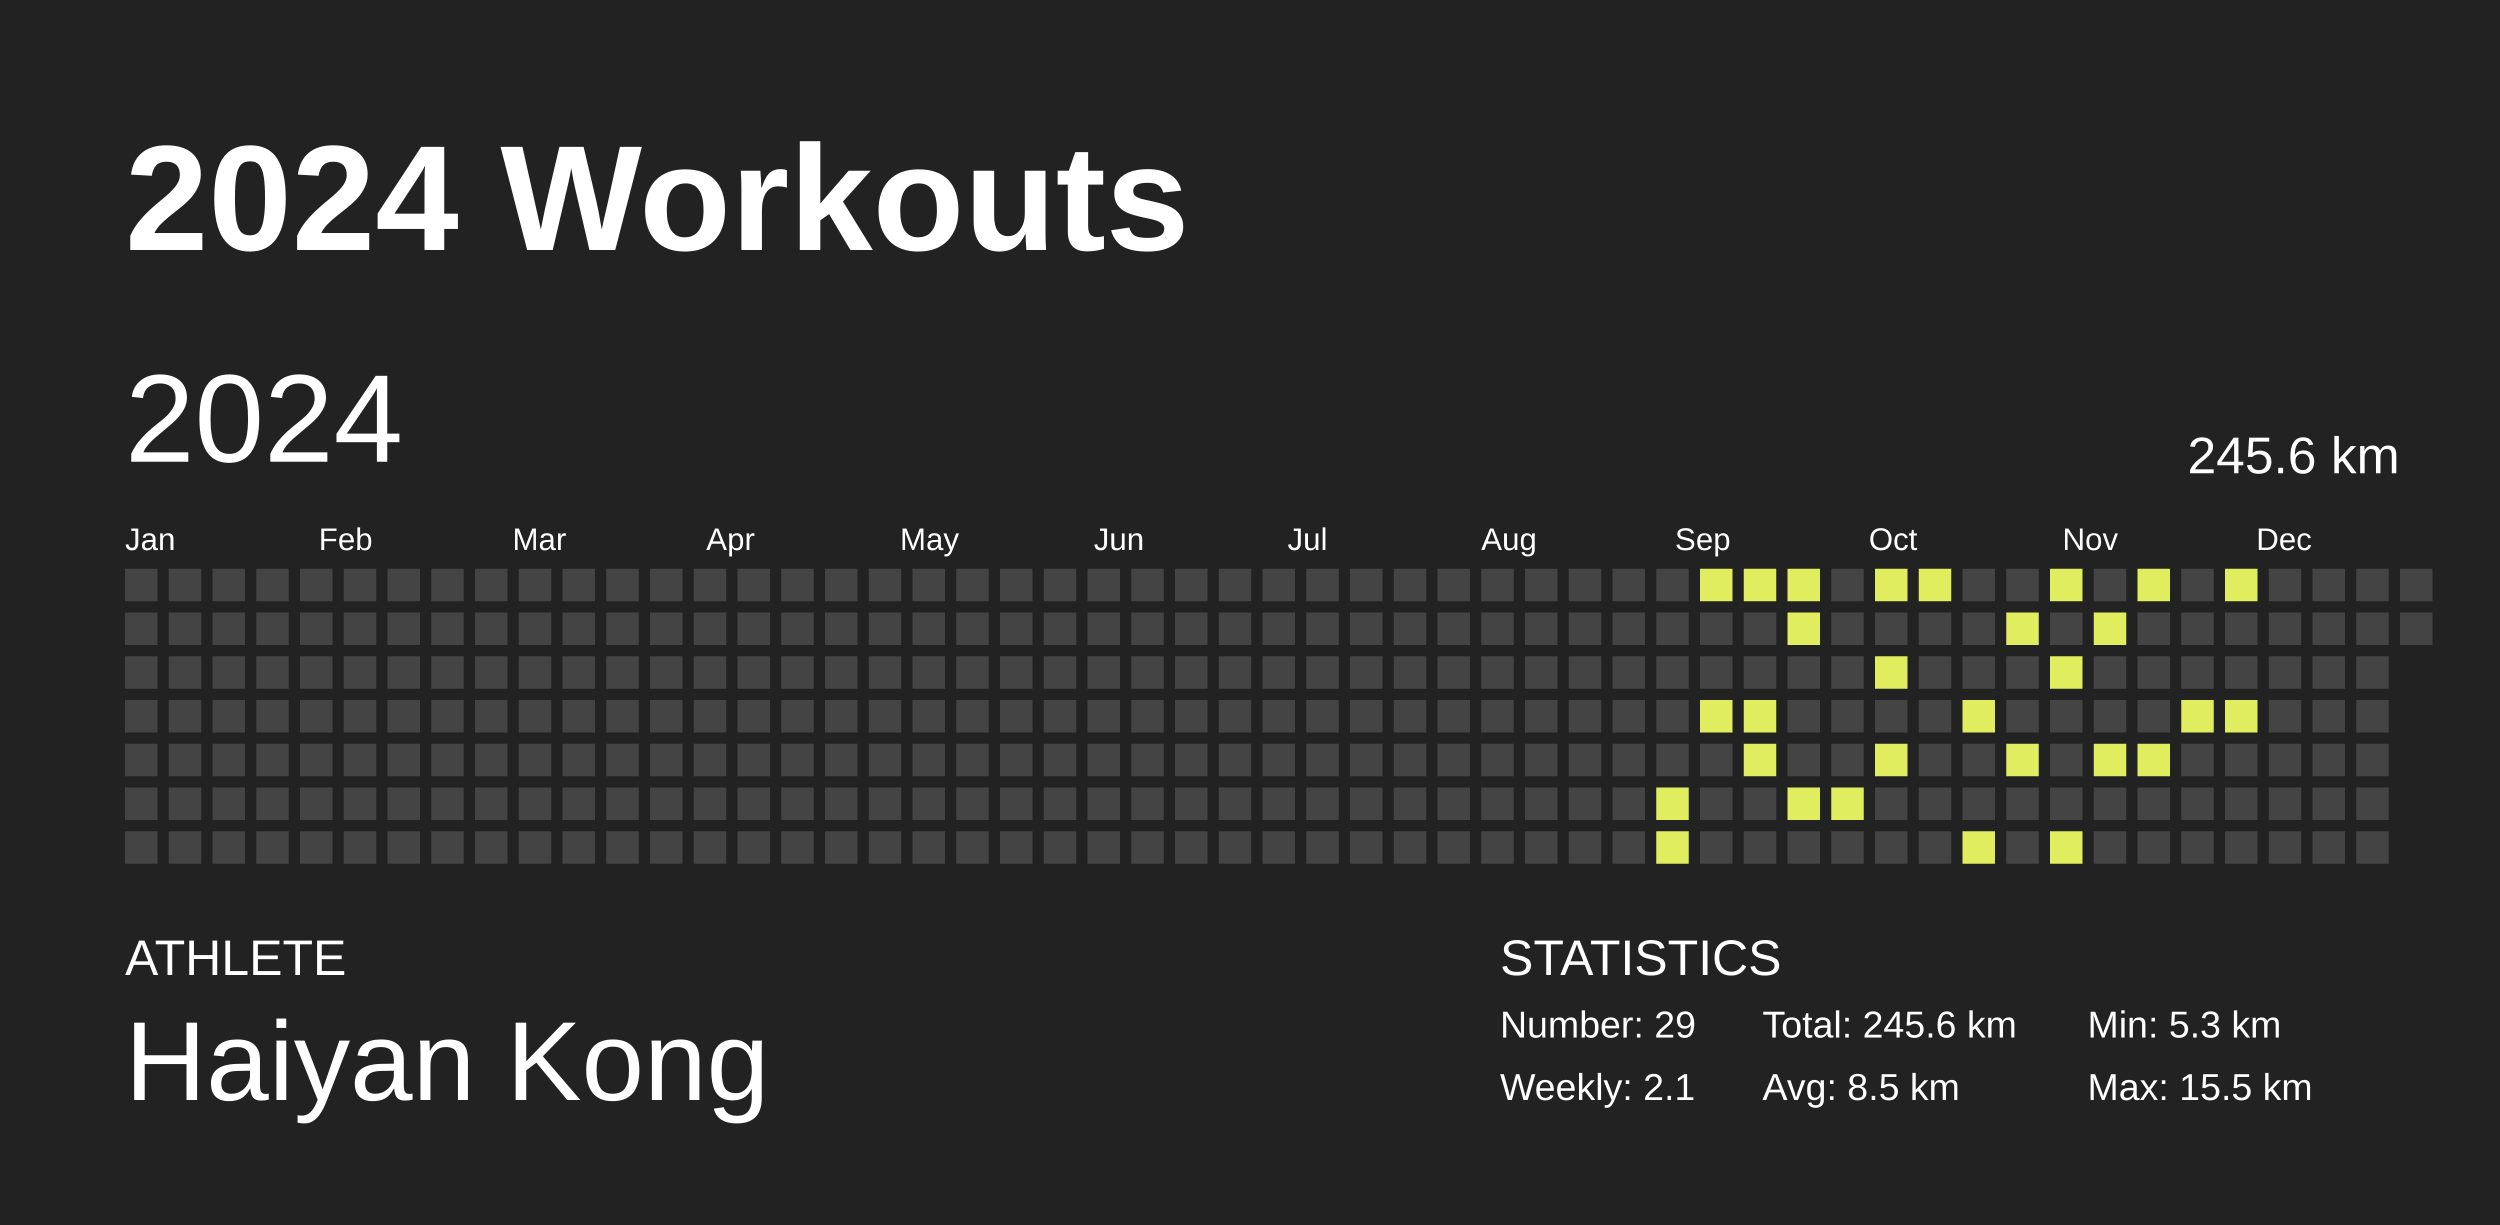
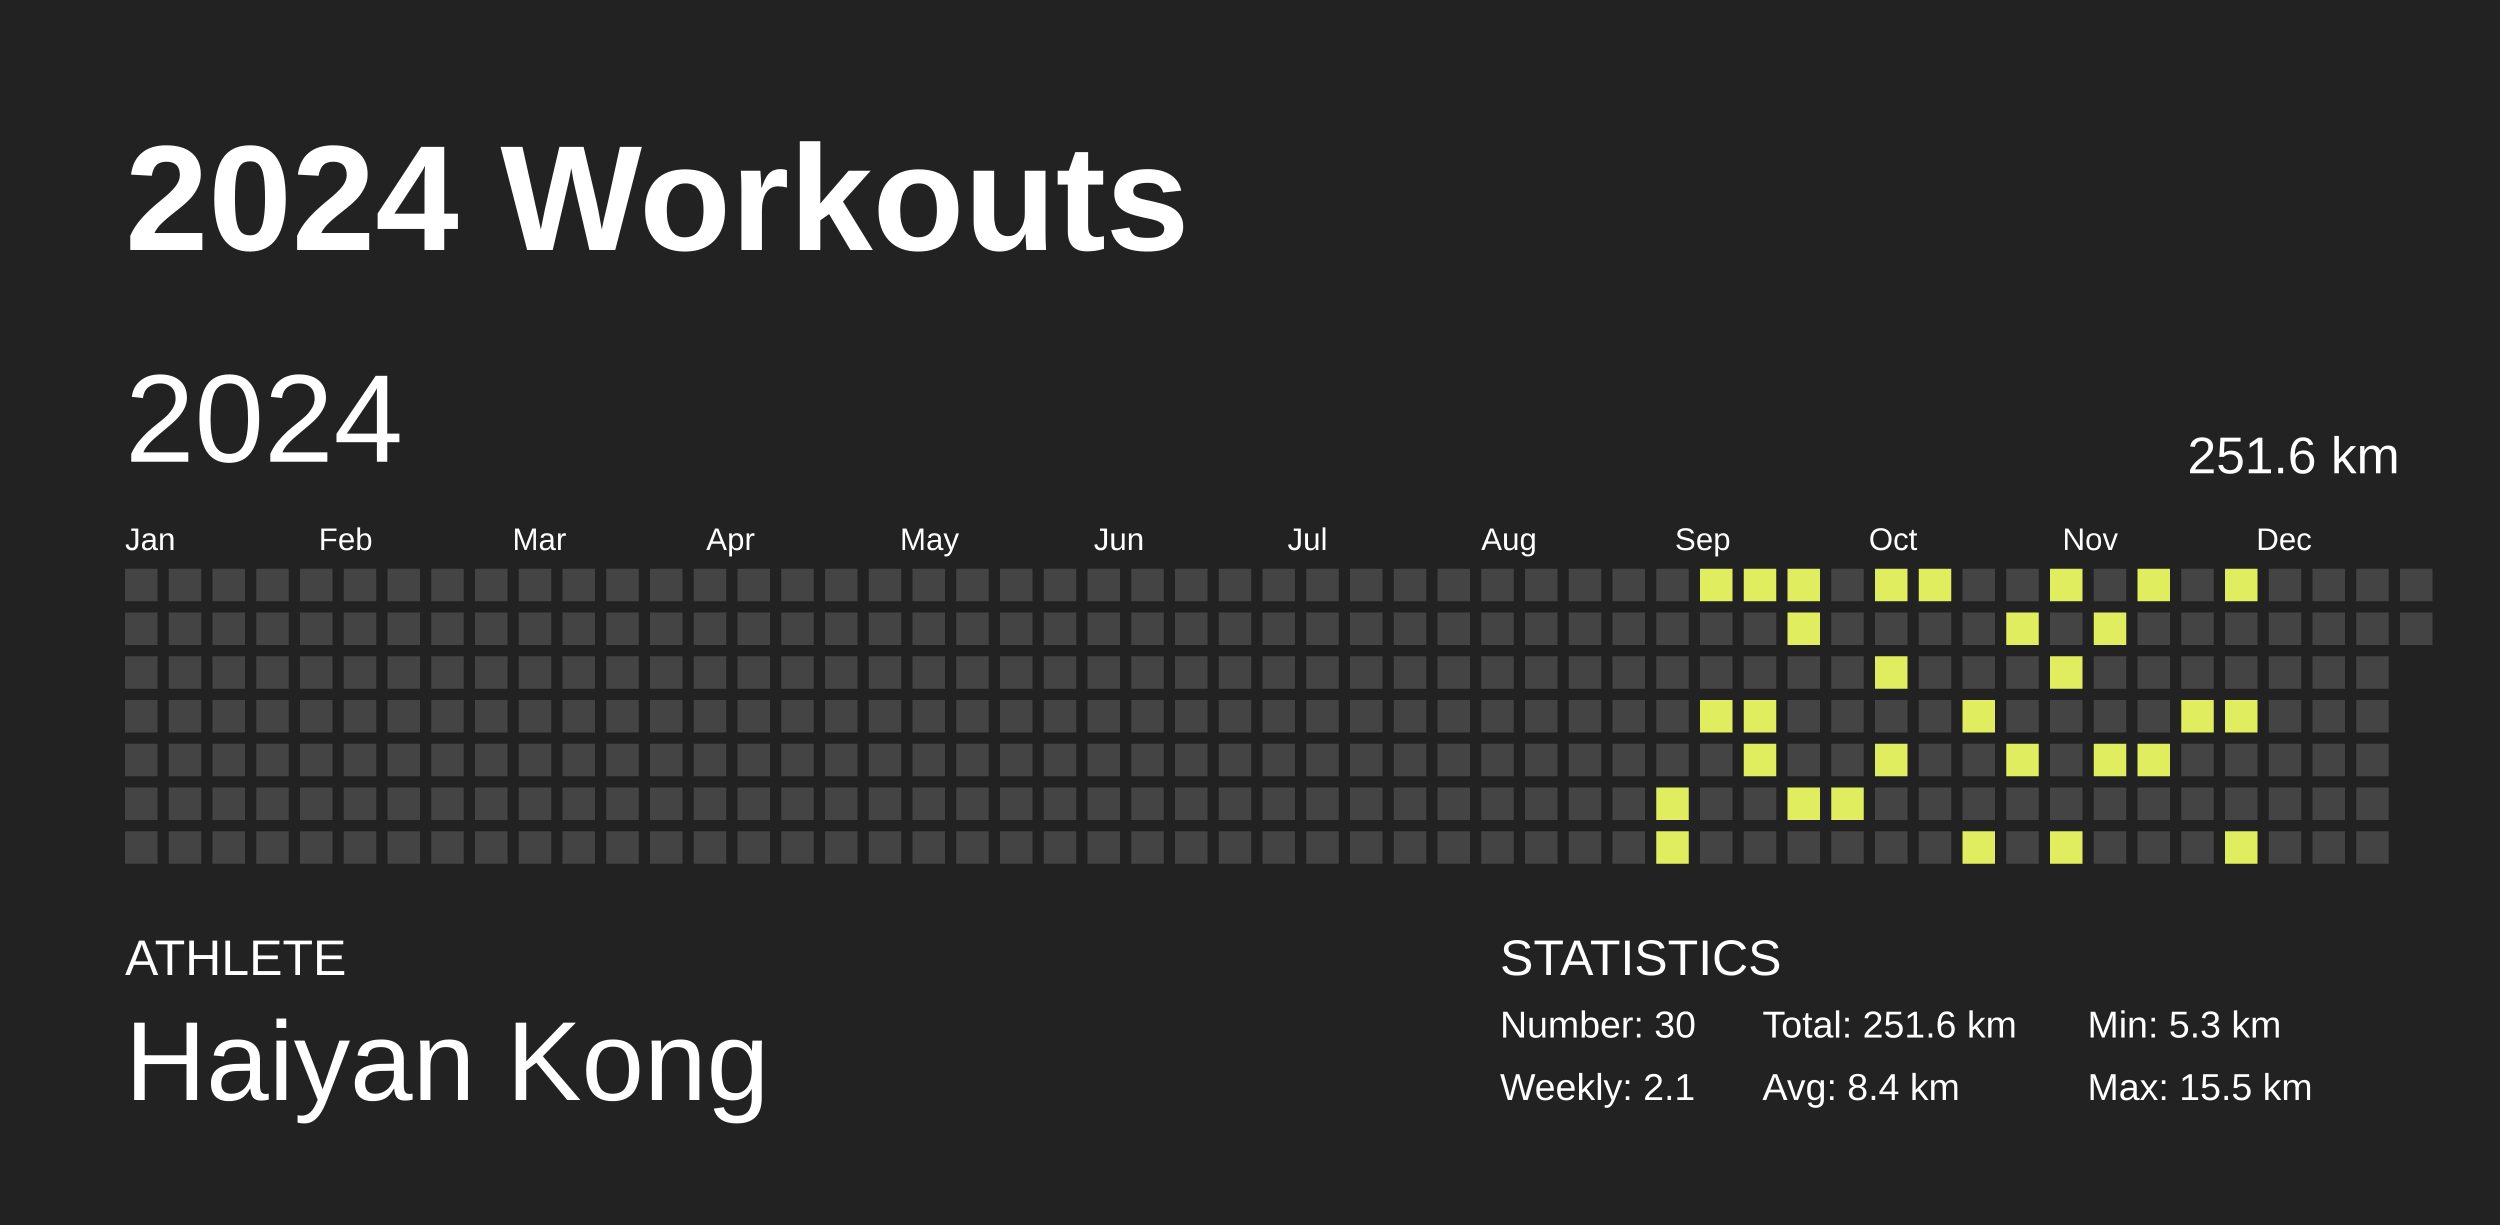
<svg xmlns="http://www.w3.org/2000/svg" baseProfile="full" height="98mm" version="1.1" viewBox="0,0,200,98" width="200mm">
  <defs />
  <rect fill="#222222" height="98" width="200" x="0" y="0" />
  <text fill="#FFFFFF" style="font-size:12px; font-family:Arial; font-weight:bold;" x="10" y="20">2024 Workouts</text>
  <text fill="#FFFFFF" style="font-size:4px; font-family:Arial" x="10" y="78">ATHLETE</text>
  <text fill="#FFFFFF" style="font-size:9px; font-family:Arial" x="10" y="88">Haiyan Kong</text>
  <text fill="#FFFFFF" style="font-size:4px; font-family:Arial" x="120" y="78">STATISTICS</text>
-   <text fill="#FFFFFF" style="font-size:3px; font-family:Arial" x="120" y="83">Number: 29</text>
+   <text fill="#FFFFFF" style="font-size:3px; font-family:Arial" x="120" y="83">Number: 30</text>
  <text fill="#FFFFFF" style="font-size:3px; font-family:Arial" x="120" y="88">Weekly: 2.1</text>
-   <text fill="#FFFFFF" style="font-size:3px; font-family:Arial" x="141" y="83">Total: 245.6 km</text>
-   <text fill="#FFFFFF" style="font-size:3px; font-family:Arial" x="141" y="88">Avg: 8.5 km</text>
+   <text fill="#FFFFFF" style="font-size:3px; font-family:Arial" x="141" y="83">Total: 251.6 km</text>
+   <text fill="#FFFFFF" style="font-size:3px; font-family:Arial" x="141" y="88">Avg: 8.4 km</text>
  <text fill="#FFFFFF" style="font-size:3px; font-family:Arial" x="167" y="83">Min: 5.3 km</text>
  <text fill="#FFFFFF" style="font-size:3px; font-family:Arial" x="167" y="88">Max: 15.5 km</text>
  <text dominant-baseline="hanging" fill="#FFFFFF" style="font-size:10.0px; font-family:Arial;" x="10" y="30">2024</text>
-   <text dominant-baseline="hanging" fill="#FFFFFF" style="font-size:4.125px; font-family:Arial;" x="175" y="35">245.6 km</text>
+   <text dominant-baseline="hanging" fill="#FFFFFF" style="font-size:4.125px; font-family:Arial;" x="175" y="35">251.6 km</text>
  <text fill="#FFFFFF" style="font-size:2.5px; font-family:Arial" x="10.0" y="44">Jan</text>
  <text fill="#FFFFFF" style="font-size:2.5px; font-family:Arial" x="25.5" y="44">Feb</text>
  <text fill="#FFFFFF" style="font-size:2.5px; font-family:Arial" x="41.0" y="44">Mar</text>
  <text fill="#FFFFFF" style="font-size:2.5px; font-family:Arial" x="56.5" y="44">Apr</text>
  <text fill="#FFFFFF" style="font-size:2.5px; font-family:Arial" x="72.0" y="44">May</text>
  <text fill="#FFFFFF" style="font-size:2.5px; font-family:Arial" x="87.5" y="44">Jun</text>
  <text fill="#FFFFFF" style="font-size:2.5px; font-family:Arial" x="103.0" y="44">Jul</text>
  <text fill="#FFFFFF" style="font-size:2.5px; font-family:Arial" x="118.5" y="44">Aug</text>
  <text fill="#FFFFFF" style="font-size:2.5px; font-family:Arial" x="134.0" y="44">Sep</text>
  <text fill="#FFFFFF" style="font-size:2.5px; font-family:Arial" x="149.5" y="44">Oct</text>
  <text fill="#FFFFFF" style="font-size:2.5px; font-family:Arial" x="165.0" y="44">Nov</text>
  <text fill="#FFFFFF" style="font-size:2.5px; font-family:Arial" x="180.5" y="44">Dec</text>
  <rect fill="#444444" height="2.6" width="2.6" x="10.0" y="45.5" />
  <rect fill="#444444" height="2.6" width="2.6" x="10.0" y="49.0" />
  <rect fill="#444444" height="2.6" width="2.6" x="10.0" y="52.5" />
  <rect fill="#444444" height="2.6" width="2.6" x="10.0" y="56.0" />
  <rect fill="#444444" height="2.6" width="2.6" x="10.0" y="59.5" />
  <rect fill="#444444" height="2.6" width="2.6" x="10.0" y="63.0" />
  <rect fill="#444444" height="2.6" width="2.6" x="10.0" y="66.5" />
  <rect fill="#444444" height="2.6" width="2.6" x="13.5" y="45.5" />
  <rect fill="#444444" height="2.6" width="2.6" x="13.5" y="49.0" />
  <rect fill="#444444" height="2.6" width="2.6" x="13.5" y="52.5" />
  <rect fill="#444444" height="2.6" width="2.6" x="13.5" y="56.0" />
  <rect fill="#444444" height="2.6" width="2.6" x="13.5" y="59.5" />
  <rect fill="#444444" height="2.6" width="2.6" x="13.5" y="63.0" />
  <rect fill="#444444" height="2.6" width="2.6" x="13.5" y="66.5" />
  <rect fill="#444444" height="2.6" width="2.6" x="17.0" y="45.5" />
  <rect fill="#444444" height="2.6" width="2.6" x="17.0" y="49.0" />
  <rect fill="#444444" height="2.6" width="2.6" x="17.0" y="52.5" />
  <rect fill="#444444" height="2.6" width="2.6" x="17.0" y="56.0" />
  <rect fill="#444444" height="2.6" width="2.6" x="17.0" y="59.5" />
  <rect fill="#444444" height="2.6" width="2.6" x="17.0" y="63.0" />
  <rect fill="#444444" height="2.6" width="2.6" x="17.0" y="66.5" />
  <rect fill="#444444" height="2.6" width="2.6" x="20.5" y="45.5" />
  <rect fill="#444444" height="2.6" width="2.6" x="20.5" y="49.0" />
  <rect fill="#444444" height="2.6" width="2.6" x="20.5" y="52.5" />
  <rect fill="#444444" height="2.6" width="2.6" x="20.5" y="56.0" />
  <rect fill="#444444" height="2.6" width="2.6" x="20.5" y="59.5" />
  <rect fill="#444444" height="2.6" width="2.6" x="20.5" y="63.0" />
  <rect fill="#444444" height="2.6" width="2.6" x="20.5" y="66.5" />
  <rect fill="#444444" height="2.6" width="2.6" x="24.0" y="45.5" />
  <rect fill="#444444" height="2.6" width="2.6" x="24.0" y="49.0" />
  <rect fill="#444444" height="2.6" width="2.6" x="24.0" y="52.5" />
  <rect fill="#444444" height="2.6" width="2.6" x="24.0" y="56.0" />
  <rect fill="#444444" height="2.6" width="2.6" x="24.0" y="59.5" />
  <rect fill="#444444" height="2.6" width="2.6" x="24.0" y="63.0" />
  <rect fill="#444444" height="2.6" width="2.6" x="24.0" y="66.5" />
  <rect fill="#444444" height="2.6" width="2.6" x="27.5" y="45.5" />
  <rect fill="#444444" height="2.6" width="2.6" x="27.5" y="49.0" />
  <rect fill="#444444" height="2.6" width="2.6" x="27.5" y="52.5" />
  <rect fill="#444444" height="2.6" width="2.6" x="27.5" y="56.0" />
  <rect fill="#444444" height="2.6" width="2.6" x="27.5" y="59.5" />
  <rect fill="#444444" height="2.6" width="2.6" x="27.5" y="63.0" />
  <rect fill="#444444" height="2.6" width="2.6" x="27.5" y="66.5" />
  <rect fill="#444444" height="2.6" width="2.6" x="31.0" y="45.5" />
  <rect fill="#444444" height="2.6" width="2.6" x="31.0" y="49.0" />
  <rect fill="#444444" height="2.6" width="2.6" x="31.0" y="52.5" />
  <rect fill="#444444" height="2.6" width="2.6" x="31.0" y="56.0" />
  <rect fill="#444444" height="2.6" width="2.6" x="31.0" y="59.5" />
  <rect fill="#444444" height="2.6" width="2.6" x="31.0" y="63.0" />
  <rect fill="#444444" height="2.6" width="2.6" x="31.0" y="66.5" />
  <rect fill="#444444" height="2.6" width="2.6" x="34.5" y="45.5" />
  <rect fill="#444444" height="2.6" width="2.6" x="34.5" y="49.0" />
  <rect fill="#444444" height="2.6" width="2.6" x="34.5" y="52.5" />
  <rect fill="#444444" height="2.6" width="2.6" x="34.5" y="56.0" />
  <rect fill="#444444" height="2.6" width="2.6" x="34.5" y="59.5" />
  <rect fill="#444444" height="2.6" width="2.6" x="34.5" y="63.0" />
  <rect fill="#444444" height="2.6" width="2.6" x="34.5" y="66.5" />
  <rect fill="#444444" height="2.6" width="2.6" x="38.0" y="45.5" />
  <rect fill="#444444" height="2.6" width="2.6" x="38.0" y="49.0" />
  <rect fill="#444444" height="2.6" width="2.6" x="38.0" y="52.5" />
  <rect fill="#444444" height="2.6" width="2.6" x="38.0" y="56.0" />
  <rect fill="#444444" height="2.6" width="2.6" x="38.0" y="59.5" />
  <rect fill="#444444" height="2.6" width="2.6" x="38.0" y="63.0" />
  <rect fill="#444444" height="2.6" width="2.6" x="38.0" y="66.5" />
  <rect fill="#444444" height="2.6" width="2.6" x="41.5" y="45.5" />
  <rect fill="#444444" height="2.6" width="2.6" x="41.5" y="49.0" />
  <rect fill="#444444" height="2.6" width="2.6" x="41.5" y="52.5" />
  <rect fill="#444444" height="2.6" width="2.6" x="41.5" y="56.0" />
  <rect fill="#444444" height="2.6" width="2.6" x="41.5" y="59.5" />
  <rect fill="#444444" height="2.6" width="2.6" x="41.5" y="63.0" />
  <rect fill="#444444" height="2.6" width="2.6" x="41.5" y="66.5" />
  <rect fill="#444444" height="2.6" width="2.6" x="45.0" y="45.5" />
  <rect fill="#444444" height="2.6" width="2.6" x="45.0" y="49.0" />
  <rect fill="#444444" height="2.6" width="2.6" x="45.0" y="52.5" />
  <rect fill="#444444" height="2.6" width="2.6" x="45.0" y="56.0" />
  <rect fill="#444444" height="2.6" width="2.6" x="45.0" y="59.5" />
  <rect fill="#444444" height="2.6" width="2.6" x="45.0" y="63.0" />
  <rect fill="#444444" height="2.6" width="2.6" x="45.0" y="66.5" />
  <rect fill="#444444" height="2.6" width="2.6" x="48.5" y="45.5" />
  <rect fill="#444444" height="2.6" width="2.6" x="48.5" y="49.0" />
  <rect fill="#444444" height="2.6" width="2.6" x="48.5" y="52.5" />
  <rect fill="#444444" height="2.6" width="2.6" x="48.5" y="56.0" />
  <rect fill="#444444" height="2.6" width="2.6" x="48.5" y="59.5" />
  <rect fill="#444444" height="2.6" width="2.6" x="48.5" y="63.0" />
  <rect fill="#444444" height="2.6" width="2.6" x="48.5" y="66.5" />
  <rect fill="#444444" height="2.6" width="2.6" x="52.0" y="45.5" />
  <rect fill="#444444" height="2.6" width="2.6" x="52.0" y="49.0" />
  <rect fill="#444444" height="2.6" width="2.6" x="52.0" y="52.5" />
  <rect fill="#444444" height="2.6" width="2.6" x="52.0" y="56.0" />
  <rect fill="#444444" height="2.6" width="2.6" x="52.0" y="59.5" />
  <rect fill="#444444" height="2.6" width="2.6" x="52.0" y="63.0" />
  <rect fill="#444444" height="2.6" width="2.6" x="52.0" y="66.5" />
  <rect fill="#444444" height="2.6" width="2.6" x="55.5" y="45.5" />
  <rect fill="#444444" height="2.6" width="2.6" x="55.5" y="49.0" />
  <rect fill="#444444" height="2.6" width="2.6" x="55.5" y="52.5" />
  <rect fill="#444444" height="2.6" width="2.6" x="55.5" y="56.0" />
  <rect fill="#444444" height="2.6" width="2.6" x="55.5" y="59.5" />
  <rect fill="#444444" height="2.6" width="2.6" x="55.5" y="63.0" />
  <rect fill="#444444" height="2.6" width="2.6" x="55.5" y="66.5" />
  <rect fill="#444444" height="2.6" width="2.6" x="59.0" y="45.5" />
  <rect fill="#444444" height="2.6" width="2.6" x="59.0" y="49.0" />
  <rect fill="#444444" height="2.6" width="2.6" x="59.0" y="52.5" />
  <rect fill="#444444" height="2.6" width="2.6" x="59.0" y="56.0" />
  <rect fill="#444444" height="2.6" width="2.6" x="59.0" y="59.5" />
  <rect fill="#444444" height="2.6" width="2.6" x="59.0" y="63.0" />
  <rect fill="#444444" height="2.6" width="2.6" x="59.0" y="66.5" />
  <rect fill="#444444" height="2.6" width="2.6" x="62.5" y="45.5" />
  <rect fill="#444444" height="2.6" width="2.6" x="62.5" y="49.0" />
  <rect fill="#444444" height="2.6" width="2.6" x="62.5" y="52.5" />
  <rect fill="#444444" height="2.6" width="2.6" x="62.5" y="56.0" />
  <rect fill="#444444" height="2.6" width="2.6" x="62.5" y="59.5" />
  <rect fill="#444444" height="2.6" width="2.6" x="62.5" y="63.0" />
  <rect fill="#444444" height="2.6" width="2.6" x="62.5" y="66.5" />
  <rect fill="#444444" height="2.6" width="2.6" x="66.0" y="45.5" />
  <rect fill="#444444" height="2.6" width="2.6" x="66.0" y="49.0" />
  <rect fill="#444444" height="2.6" width="2.6" x="66.0" y="52.5" />
  <rect fill="#444444" height="2.6" width="2.6" x="66.0" y="56.0" />
  <rect fill="#444444" height="2.6" width="2.6" x="66.0" y="59.5" />
  <rect fill="#444444" height="2.6" width="2.6" x="66.0" y="63.0" />
  <rect fill="#444444" height="2.6" width="2.6" x="66.0" y="66.5" />
  <rect fill="#444444" height="2.6" width="2.6" x="69.5" y="45.5" />
  <rect fill="#444444" height="2.6" width="2.6" x="69.5" y="49.0" />
  <rect fill="#444444" height="2.6" width="2.6" x="69.5" y="52.5" />
  <rect fill="#444444" height="2.6" width="2.6" x="69.5" y="56.0" />
  <rect fill="#444444" height="2.6" width="2.6" x="69.5" y="59.5" />
  <rect fill="#444444" height="2.6" width="2.6" x="69.5" y="63.0" />
  <rect fill="#444444" height="2.6" width="2.6" x="69.5" y="66.5" />
  <rect fill="#444444" height="2.6" width="2.6" x="73.0" y="45.5" />
  <rect fill="#444444" height="2.6" width="2.6" x="73.0" y="49.0" />
  <rect fill="#444444" height="2.6" width="2.6" x="73.0" y="52.5" />
  <rect fill="#444444" height="2.6" width="2.6" x="73.0" y="56.0" />
  <rect fill="#444444" height="2.6" width="2.6" x="73.0" y="59.5" />
  <rect fill="#444444" height="2.6" width="2.6" x="73.0" y="63.0" />
  <rect fill="#444444" height="2.6" width="2.6" x="73.0" y="66.5" />
  <rect fill="#444444" height="2.6" width="2.6" x="76.5" y="45.5" />
  <rect fill="#444444" height="2.6" width="2.6" x="76.5" y="49.0" />
  <rect fill="#444444" height="2.6" width="2.6" x="76.5" y="52.5" />
  <rect fill="#444444" height="2.6" width="2.6" x="76.5" y="56.0" />
  <rect fill="#444444" height="2.6" width="2.6" x="76.5" y="59.5" />
  <rect fill="#444444" height="2.6" width="2.6" x="76.5" y="63.0" />
  <rect fill="#444444" height="2.6" width="2.6" x="76.5" y="66.5" />
  <rect fill="#444444" height="2.6" width="2.6" x="80.0" y="45.5" />
  <rect fill="#444444" height="2.6" width="2.6" x="80.0" y="49.0" />
  <rect fill="#444444" height="2.6" width="2.6" x="80.0" y="52.5" />
  <rect fill="#444444" height="2.6" width="2.6" x="80.0" y="56.0" />
  <rect fill="#444444" height="2.6" width="2.6" x="80.0" y="59.5" />
  <rect fill="#444444" height="2.6" width="2.6" x="80.0" y="63.0" />
  <rect fill="#444444" height="2.6" width="2.6" x="80.0" y="66.5" />
  <rect fill="#444444" height="2.6" width="2.6" x="83.5" y="45.5" />
  <rect fill="#444444" height="2.6" width="2.6" x="83.5" y="49.0" />
  <rect fill="#444444" height="2.6" width="2.6" x="83.5" y="52.5" />
  <rect fill="#444444" height="2.6" width="2.6" x="83.5" y="56.0" />
  <rect fill="#444444" height="2.6" width="2.6" x="83.5" y="59.5" />
  <rect fill="#444444" height="2.6" width="2.6" x="83.5" y="63.0" />
  <rect fill="#444444" height="2.6" width="2.6" x="83.5" y="66.5" />
  <rect fill="#444444" height="2.6" width="2.6" x="87.0" y="45.5" />
  <rect fill="#444444" height="2.6" width="2.6" x="87.0" y="49.0" />
  <rect fill="#444444" height="2.6" width="2.6" x="87.0" y="52.5" />
  <rect fill="#444444" height="2.6" width="2.6" x="87.0" y="56.0" />
  <rect fill="#444444" height="2.6" width="2.6" x="87.0" y="59.5" />
  <rect fill="#444444" height="2.6" width="2.6" x="87.0" y="63.0" />
  <rect fill="#444444" height="2.6" width="2.6" x="87.0" y="66.5" />
  <rect fill="#444444" height="2.6" width="2.6" x="90.5" y="45.5" />
  <rect fill="#444444" height="2.6" width="2.6" x="90.5" y="49.0" />
  <rect fill="#444444" height="2.6" width="2.6" x="90.5" y="52.5" />
  <rect fill="#444444" height="2.6" width="2.6" x="90.5" y="56.0" />
  <rect fill="#444444" height="2.6" width="2.6" x="90.5" y="59.5" />
  <rect fill="#444444" height="2.6" width="2.6" x="90.5" y="63.0" />
  <rect fill="#444444" height="2.6" width="2.6" x="90.5" y="66.5" />
  <rect fill="#444444" height="2.6" width="2.6" x="94.0" y="45.5" />
  <rect fill="#444444" height="2.6" width="2.6" x="94.0" y="49.0" />
  <rect fill="#444444" height="2.6" width="2.6" x="94.0" y="52.5" />
  <rect fill="#444444" height="2.6" width="2.6" x="94.0" y="56.0" />
  <rect fill="#444444" height="2.6" width="2.6" x="94.0" y="59.5" />
  <rect fill="#444444" height="2.6" width="2.6" x="94.0" y="63.0" />
  <rect fill="#444444" height="2.6" width="2.6" x="94.0" y="66.5" />
  <rect fill="#444444" height="2.6" width="2.6" x="97.5" y="45.5" />
  <rect fill="#444444" height="2.6" width="2.6" x="97.5" y="49.0" />
  <rect fill="#444444" height="2.6" width="2.6" x="97.5" y="52.5" />
  <rect fill="#444444" height="2.6" width="2.6" x="97.5" y="56.0" />
  <rect fill="#444444" height="2.6" width="2.6" x="97.5" y="59.5" />
  <rect fill="#444444" height="2.6" width="2.6" x="97.5" y="63.0" />
  <rect fill="#444444" height="2.6" width="2.6" x="97.5" y="66.5" />
  <rect fill="#444444" height="2.6" width="2.6" x="101.0" y="45.5" />
  <rect fill="#444444" height="2.6" width="2.6" x="101.0" y="49.0" />
  <rect fill="#444444" height="2.6" width="2.6" x="101.0" y="52.5" />
  <rect fill="#444444" height="2.6" width="2.6" x="101.0" y="56.0" />
  <rect fill="#444444" height="2.6" width="2.6" x="101.0" y="59.5" />
  <rect fill="#444444" height="2.6" width="2.6" x="101.0" y="63.0" />
  <rect fill="#444444" height="2.6" width="2.6" x="101.0" y="66.5" />
  <rect fill="#444444" height="2.6" width="2.6" x="104.5" y="45.5" />
  <rect fill="#444444" height="2.6" width="2.6" x="104.5" y="49.0" />
  <rect fill="#444444" height="2.6" width="2.6" x="104.5" y="52.5" />
  <rect fill="#444444" height="2.6" width="2.6" x="104.5" y="56.0" />
  <rect fill="#444444" height="2.6" width="2.6" x="104.5" y="59.5" />
  <rect fill="#444444" height="2.6" width="2.6" x="104.5" y="63.0" />
  <rect fill="#444444" height="2.6" width="2.6" x="104.5" y="66.5" />
  <rect fill="#444444" height="2.6" width="2.6" x="108.0" y="45.5" />
  <rect fill="#444444" height="2.6" width="2.6" x="108.0" y="49.0" />
  <rect fill="#444444" height="2.6" width="2.6" x="108.0" y="52.5" />
  <rect fill="#444444" height="2.6" width="2.6" x="108.0" y="56.0" />
  <rect fill="#444444" height="2.6" width="2.6" x="108.0" y="59.5" />
  <rect fill="#444444" height="2.6" width="2.6" x="108.0" y="63.0" />
  <rect fill="#444444" height="2.6" width="2.6" x="108.0" y="66.5" />
  <rect fill="#444444" height="2.6" width="2.6" x="111.5" y="45.5" />
  <rect fill="#444444" height="2.6" width="2.6" x="111.5" y="49.0" />
  <rect fill="#444444" height="2.6" width="2.6" x="111.5" y="52.5" />
  <rect fill="#444444" height="2.6" width="2.6" x="111.5" y="56.0" />
  <rect fill="#444444" height="2.6" width="2.6" x="111.5" y="59.5" />
  <rect fill="#444444" height="2.6" width="2.6" x="111.5" y="63.0" />
  <rect fill="#444444" height="2.6" width="2.6" x="111.5" y="66.5" />
  <rect fill="#444444" height="2.6" width="2.6" x="115.0" y="45.5" />
  <rect fill="#444444" height="2.6" width="2.6" x="115.0" y="49.0" />
  <rect fill="#444444" height="2.6" width="2.6" x="115.0" y="52.5" />
  <rect fill="#444444" height="2.6" width="2.6" x="115.0" y="56.0" />
  <rect fill="#444444" height="2.6" width="2.6" x="115.0" y="59.5" />
  <rect fill="#444444" height="2.6" width="2.6" x="115.0" y="63.0" />
  <rect fill="#444444" height="2.6" width="2.6" x="115.0" y="66.5" />
  <rect fill="#444444" height="2.6" width="2.6" x="118.5" y="45.5" />
  <rect fill="#444444" height="2.6" width="2.6" x="118.5" y="49.0" />
  <rect fill="#444444" height="2.6" width="2.6" x="118.5" y="52.5" />
  <rect fill="#444444" height="2.6" width="2.6" x="118.5" y="56.0" />
  <rect fill="#444444" height="2.6" width="2.6" x="118.5" y="59.5" />
  <rect fill="#444444" height="2.6" width="2.6" x="118.5" y="63.0" />
  <rect fill="#444444" height="2.6" width="2.6" x="118.5" y="66.5" />
  <rect fill="#444444" height="2.6" width="2.6" x="122.0" y="45.5" />
  <rect fill="#444444" height="2.6" width="2.6" x="122.0" y="49.0" />
  <rect fill="#444444" height="2.6" width="2.6" x="122.0" y="52.5" />
  <rect fill="#444444" height="2.6" width="2.6" x="122.0" y="56.0" />
  <rect fill="#444444" height="2.6" width="2.6" x="122.0" y="59.5" />
  <rect fill="#444444" height="2.6" width="2.6" x="122.0" y="63.0" />
  <rect fill="#444444" height="2.6" width="2.6" x="122.0" y="66.5" />
  <rect fill="#444444" height="2.6" width="2.6" x="125.5" y="45.5" />
  <rect fill="#444444" height="2.6" width="2.6" x="125.5" y="49.0" />
  <rect fill="#444444" height="2.6" width="2.6" x="125.5" y="52.5" />
  <rect fill="#444444" height="2.6" width="2.6" x="125.5" y="56.0" />
  <rect fill="#444444" height="2.6" width="2.6" x="125.5" y="59.5" />
  <rect fill="#444444" height="2.6" width="2.6" x="125.5" y="63.0" />
  <rect fill="#444444" height="2.6" width="2.6" x="125.5" y="66.5" />
  <rect fill="#444444" height="2.6" width="2.6" x="129.0" y="45.5" />
  <rect fill="#444444" height="2.6" width="2.6" x="129.0" y="49.0" />
  <rect fill="#444444" height="2.6" width="2.6" x="129.0" y="52.5" />
  <rect fill="#444444" height="2.6" width="2.6" x="129.0" y="56.0" />
  <rect fill="#444444" height="2.6" width="2.6" x="129.0" y="59.5" />
  <rect fill="#444444" height="2.6" width="2.6" x="129.0" y="63.0" />
  <rect fill="#444444" height="2.6" width="2.6" x="129.0" y="66.5" />
  <rect fill="#444444" height="2.6" width="2.6" x="132.5" y="45.5" />
  <rect fill="#444444" height="2.6" width="2.6" x="132.5" y="49.0" />
  <rect fill="#444444" height="2.6" width="2.6" x="132.5" y="52.5" />
  <rect fill="#444444" height="2.6" width="2.6" x="132.5" y="56.0" />
  <rect fill="#444444" height="2.6" width="2.6" x="132.5" y="59.5" />
  <rect fill="#e0ed5e" height="2.6" width="2.6" x="132.5" y="63.0" />
  <rect fill="#e0ed5e" height="2.6" width="2.6" x="132.5" y="66.5" />
  <rect fill="#e0ed5e" height="2.6" width="2.6" x="136.0" y="45.5" />
  <rect fill="#444444" height="2.6" width="2.6" x="136.0" y="49.0" />
  <rect fill="#444444" height="2.6" width="2.6" x="136.0" y="52.5" />
  <rect fill="#e0ed5e" height="2.6" width="2.6" x="136.0" y="56.0" />
  <rect fill="#444444" height="2.6" width="2.6" x="136.0" y="59.5" />
  <rect fill="#444444" height="2.6" width="2.6" x="136.0" y="63.0" />
  <rect fill="#444444" height="2.6" width="2.6" x="136.0" y="66.5" />
  <rect fill="#e0ed5e" height="2.6" width="2.6" x="139.5" y="45.5" />
  <rect fill="#444444" height="2.6" width="2.6" x="139.5" y="49.0" />
  <rect fill="#444444" height="2.6" width="2.6" x="139.5" y="52.5" />
  <rect fill="#e0ed5e" height="2.6" width="2.6" x="139.5" y="56.0" />
  <rect fill="#e0ed5e" height="2.6" width="2.6" x="139.5" y="59.5" />
  <rect fill="#444444" height="2.6" width="2.6" x="139.5" y="63.0" />
  <rect fill="#444444" height="2.6" width="2.6" x="139.5" y="66.5" />
  <rect fill="#e0ed5e" height="2.6" width="2.6" x="143.0" y="45.5" />
  <rect fill="#e0ed5e" height="2.6" width="2.6" x="143.0" y="49.0" />
  <rect fill="#444444" height="2.6" width="2.6" x="143.0" y="52.5" />
  <rect fill="#444444" height="2.6" width="2.6" x="143.0" y="56.0" />
  <rect fill="#444444" height="2.6" width="2.6" x="143.0" y="59.5" />
  <rect fill="#e0ed5e" height="2.6" width="2.6" x="143.0" y="63.0" />
  <rect fill="#444444" height="2.6" width="2.6" x="143.0" y="66.5" />
  <rect fill="#444444" height="2.6" width="2.6" x="146.5" y="45.5" />
  <rect fill="#444444" height="2.6" width="2.6" x="146.5" y="49.0" />
  <rect fill="#444444" height="2.6" width="2.6" x="146.5" y="52.5" />
  <rect fill="#444444" height="2.6" width="2.6" x="146.5" y="56.0" />
  <rect fill="#444444" height="2.6" width="2.6" x="146.5" y="59.5" />
  <rect fill="#e0ed5e" height="2.6" width="2.6" x="146.5" y="63.0" />
  <rect fill="#444444" height="2.6" width="2.6" x="146.5" y="66.5" />
  <rect fill="#e0ed5e" height="2.6" width="2.6" x="150.0" y="45.5" />
  <rect fill="#444444" height="2.6" width="2.6" x="150.0" y="49.0" />
  <rect fill="#e0ed5e" height="2.6" width="2.6" x="150.0" y="52.5" />
  <rect fill="#444444" height="2.6" width="2.6" x="150.0" y="56.0" />
  <rect fill="#e0ed5e" height="2.6" width="2.6" x="150.0" y="59.5" />
  <rect fill="#444444" height="2.6" width="2.6" x="150.0" y="63.0" />
  <rect fill="#444444" height="2.6" width="2.6" x="150.0" y="66.5" />
  <rect fill="#e0ed5e" height="2.6" width="2.6" x="153.5" y="45.5" />
  <rect fill="#444444" height="2.6" width="2.6" x="153.5" y="49.0" />
  <rect fill="#444444" height="2.6" width="2.6" x="153.5" y="52.5" />
  <rect fill="#444444" height="2.6" width="2.6" x="153.5" y="56.0" />
  <rect fill="#444444" height="2.6" width="2.6" x="153.5" y="59.5" />
  <rect fill="#444444" height="2.6" width="2.6" x="153.5" y="63.0" />
  <rect fill="#444444" height="2.6" width="2.6" x="153.5" y="66.5" />
  <rect fill="#444444" height="2.6" width="2.6" x="157.0" y="45.5" />
  <rect fill="#444444" height="2.6" width="2.6" x="157.0" y="49.0" />
  <rect fill="#444444" height="2.6" width="2.6" x="157.0" y="52.5" />
  <rect fill="#e0ed5e" height="2.6" width="2.6" x="157.0" y="56.0" />
  <rect fill="#444444" height="2.6" width="2.6" x="157.0" y="59.5" />
  <rect fill="#444444" height="2.6" width="2.6" x="157.0" y="63.0" />
  <rect fill="#e0ed5e" height="2.6" width="2.6" x="157.0" y="66.5" />
  <rect fill="#444444" height="2.6" width="2.6" x="160.5" y="45.5" />
  <rect fill="#e0ed5e" height="2.6" width="2.6" x="160.5" y="49.0" />
  <rect fill="#444444" height="2.6" width="2.6" x="160.5" y="52.5" />
  <rect fill="#444444" height="2.6" width="2.6" x="160.5" y="56.0" />
  <rect fill="#e0ed5e" height="2.6" width="2.6" x="160.5" y="59.5" />
  <rect fill="#444444" height="2.6" width="2.6" x="160.5" y="63.0" />
  <rect fill="#444444" height="2.6" width="2.6" x="160.5" y="66.5" />
  <rect fill="#e0ed5e" height="2.6" width="2.6" x="164.0" y="45.5" />
  <rect fill="#444444" height="2.6" width="2.6" x="164.0" y="49.0" />
  <rect fill="#e0ed5e" height="2.6" width="2.6" x="164.0" y="52.5" />
  <rect fill="#444444" height="2.6" width="2.6" x="164.0" y="56.0" />
  <rect fill="#444444" height="2.6" width="2.6" x="164.0" y="59.5" />
  <rect fill="#444444" height="2.6" width="2.6" x="164.0" y="63.0" />
  <rect fill="#e0ed5e" height="2.6" width="2.6" x="164.0" y="66.5" />
  <rect fill="#444444" height="2.6" width="2.6" x="167.5" y="45.5" />
  <rect fill="#e0ed5e" height="2.6" width="2.6" x="167.5" y="49.0" />
  <rect fill="#444444" height="2.6" width="2.6" x="167.5" y="52.5" />
  <rect fill="#444444" height="2.6" width="2.6" x="167.5" y="56.0" />
  <rect fill="#e0ed5e" height="2.6" width="2.6" x="167.5" y="59.5" />
  <rect fill="#444444" height="2.6" width="2.6" x="167.5" y="63.0" />
  <rect fill="#444444" height="2.6" width="2.6" x="167.5" y="66.5" />
  <rect fill="#e0ed5e" height="2.6" width="2.6" x="171.0" y="45.5" />
  <rect fill="#444444" height="2.6" width="2.6" x="171.0" y="49.0" />
  <rect fill="#444444" height="2.6" width="2.6" x="171.0" y="52.5" />
  <rect fill="#444444" height="2.6" width="2.6" x="171.0" y="56.0" />
  <rect fill="#e0ed5e" height="2.6" width="2.6" x="171.0" y="59.5" />
  <rect fill="#444444" height="2.6" width="2.6" x="171.0" y="63.0" />
  <rect fill="#444444" height="2.6" width="2.6" x="171.0" y="66.5" />
  <rect fill="#444444" height="2.6" width="2.6" x="174.5" y="45.5" />
  <rect fill="#444444" height="2.6" width="2.6" x="174.5" y="49.0" />
  <rect fill="#444444" height="2.6" width="2.6" x="174.5" y="52.5" />
  <rect fill="#e0ed5e" height="2.6" width="2.6" x="174.5" y="56.0" />
  <rect fill="#444444" height="2.6" width="2.6" x="174.5" y="59.5" />
  <rect fill="#444444" height="2.6" width="2.6" x="174.5" y="63.0" />
  <rect fill="#444444" height="2.6" width="2.6" x="174.5" y="66.5" />
  <rect fill="#e0ed5e" height="2.6" width="2.6" x="178.0" y="45.5" />
  <rect fill="#444444" height="2.6" width="2.6" x="178.0" y="49.0" />
  <rect fill="#444444" height="2.6" width="2.6" x="178.0" y="52.5" />
  <rect fill="#e0ed5e" height="2.6" width="2.6" x="178.0" y="56.0" />
  <rect fill="#444444" height="2.6" width="2.6" x="178.0" y="59.5" />
  <rect fill="#444444" height="2.6" width="2.6" x="178.0" y="63.0" />
-   <rect fill="#444444" height="2.6" width="2.6" x="178.0" y="66.5" />
+   <rect fill="#e0ed5e" height="2.6" width="2.6" x="178.0" y="66.5" />
  <rect fill="#444444" height="2.6" width="2.6" x="181.5" y="45.5" />
  <rect fill="#444444" height="2.6" width="2.6" x="181.5" y="49.0" />
  <rect fill="#444444" height="2.6" width="2.6" x="181.5" y="52.5" />
  <rect fill="#444444" height="2.6" width="2.6" x="181.5" y="56.0" />
  <rect fill="#444444" height="2.6" width="2.6" x="181.5" y="59.5" />
  <rect fill="#444444" height="2.6" width="2.6" x="181.5" y="63.0" />
  <rect fill="#444444" height="2.6" width="2.6" x="181.5" y="66.5" />
  <rect fill="#444444" height="2.6" width="2.6" x="185.0" y="45.5" />
  <rect fill="#444444" height="2.6" width="2.6" x="185.0" y="49.0" />
  <rect fill="#444444" height="2.6" width="2.6" x="185.0" y="52.5" />
  <rect fill="#444444" height="2.6" width="2.6" x="185.0" y="56.0" />
  <rect fill="#444444" height="2.6" width="2.6" x="185.0" y="59.5" />
  <rect fill="#444444" height="2.6" width="2.6" x="185.0" y="63.0" />
  <rect fill="#444444" height="2.6" width="2.6" x="185.0" y="66.5" />
  <rect fill="#444444" height="2.6" width="2.6" x="188.5" y="45.5" />
  <rect fill="#444444" height="2.6" width="2.6" x="188.5" y="49.0" />
  <rect fill="#444444" height="2.6" width="2.6" x="188.5" y="52.5" />
  <rect fill="#444444" height="2.6" width="2.6" x="188.5" y="56.0" />
  <rect fill="#444444" height="2.6" width="2.6" x="188.5" y="59.5" />
  <rect fill="#444444" height="2.6" width="2.6" x="188.5" y="63.0" />
  <rect fill="#444444" height="2.6" width="2.6" x="188.5" y="66.5" />
  <rect fill="#444444" height="2.6" width="2.6" x="192.0" y="45.5" />
  <rect fill="#444444" height="2.6" width="2.6" x="192.0" y="49.0" />
</svg>
